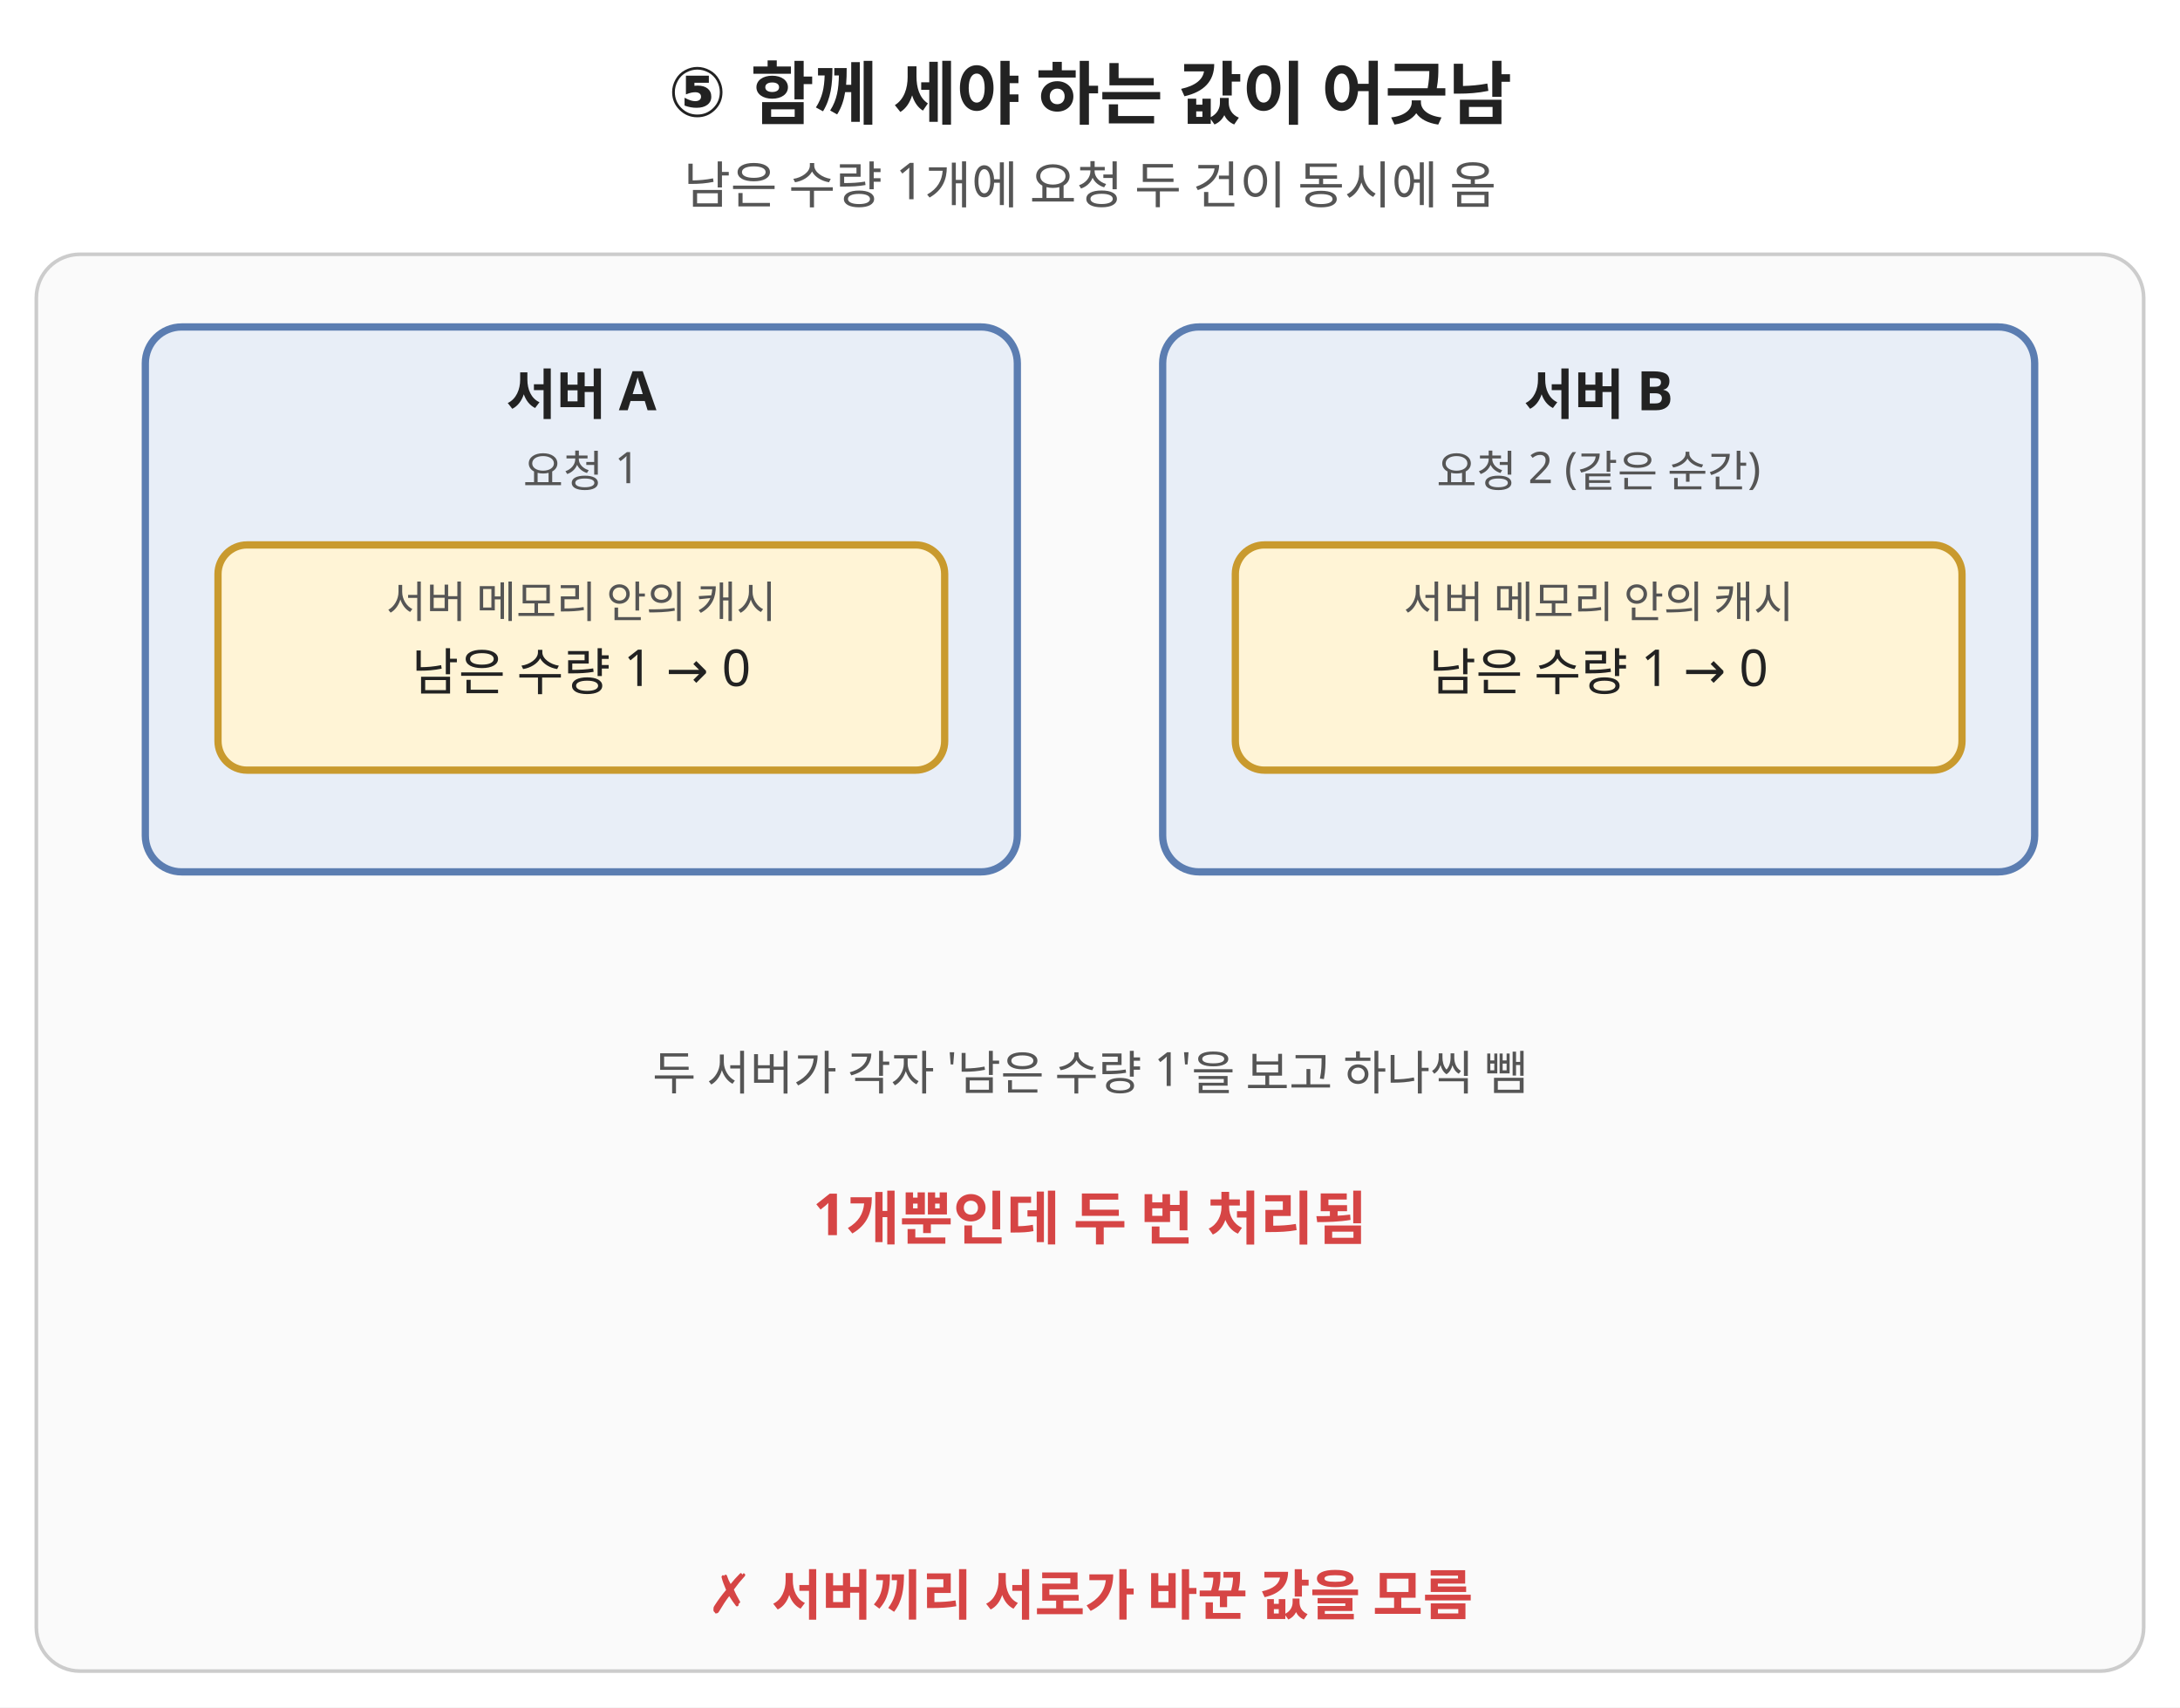
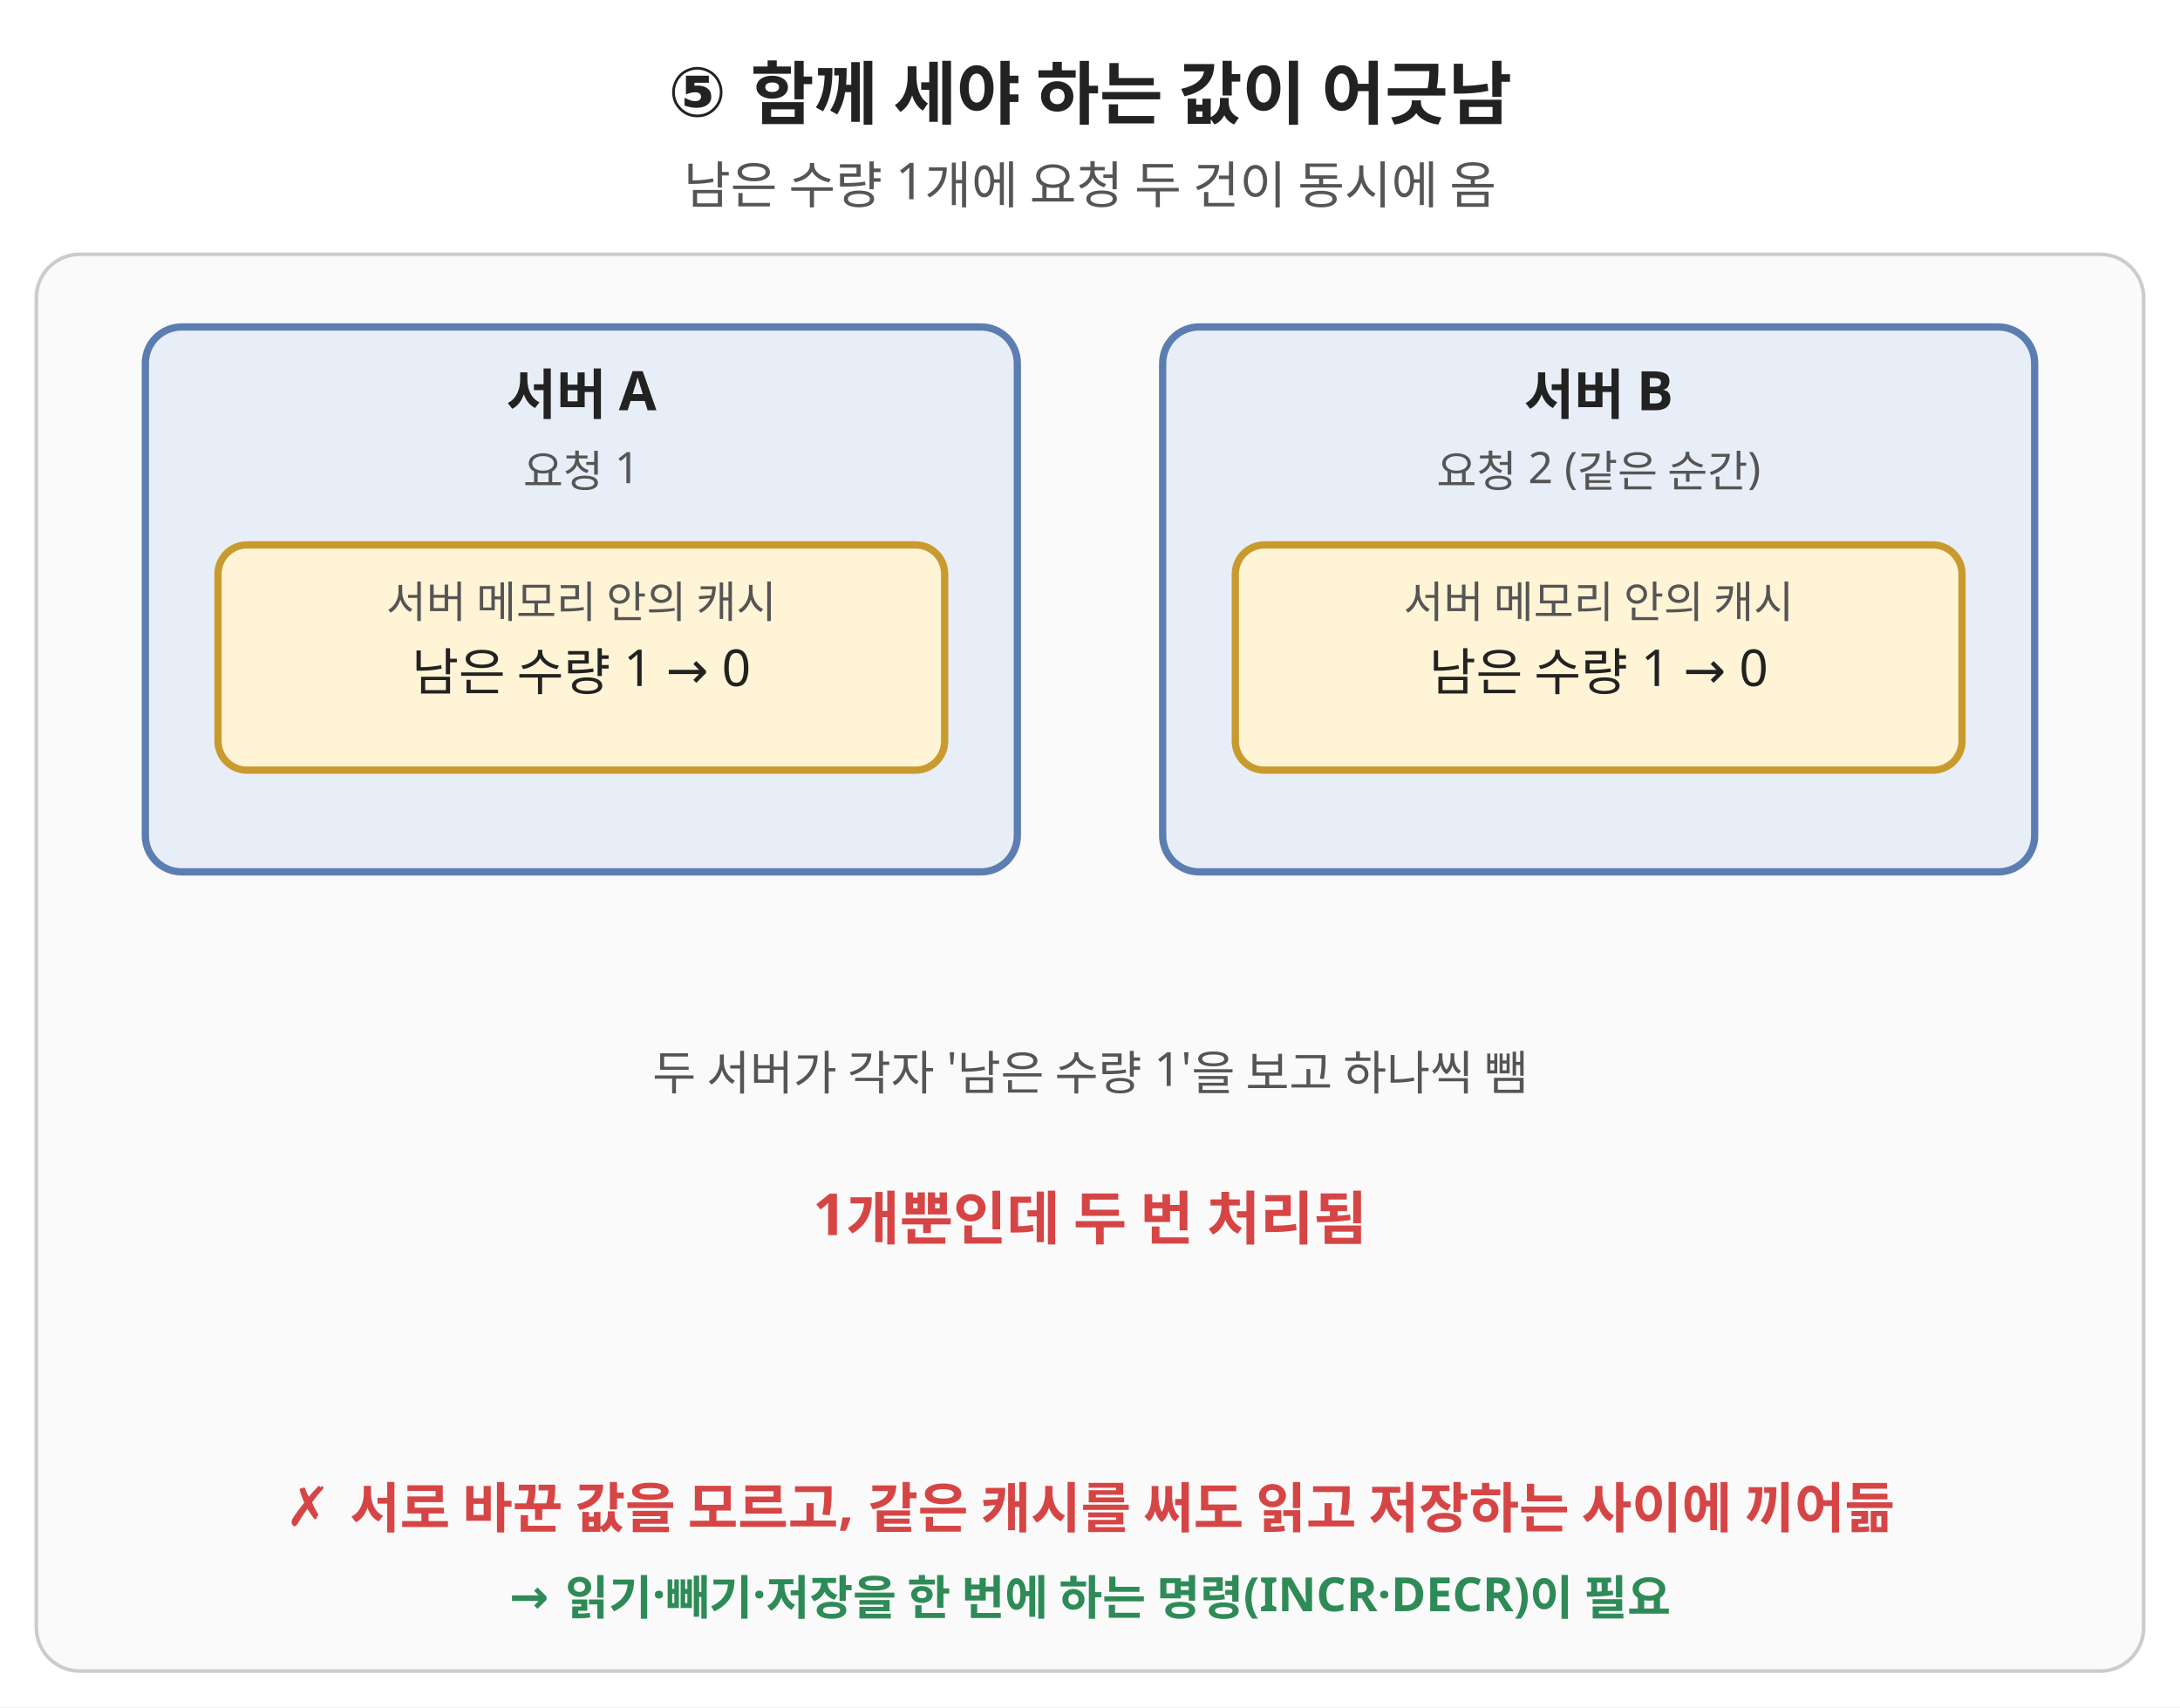
<svg xmlns="http://www.w3.org/2000/svg" viewBox="0 0 600 470" width="600" height="470" font-family="'Malgun Gothic','Apple SD Gothic Neo','Noto Sans KR','WenQuanYi Zen Hei',sans-serif">
  <defs>
    <marker id="a" viewBox="0 0 10 10" refX="9" refY="5" markerWidth="7" markerHeight="7" orient="auto-start-reverse">
      <path d="M0,0 L10,5 L0,10 z" fill="#444" />
    </marker>
    <marker id="ab" viewBox="0 0 10 10" refX="9" refY="5" markerWidth="7" markerHeight="7" orient="auto-start-reverse">
      <path d="M0,0 L10,5 L0,10 z" fill="#D64545" />
    </marker>
    <marker id="ag" viewBox="0 0 10 10" refX="9" refY="5" markerWidth="7" markerHeight="7" orient="auto-start-reverse">
      <path d="M0,0 L10,5 L0,10 z" fill="#2E8B57" />
    </marker>
  </defs>
  <rect width="600" height="470" fill="#FFFFFF" />
  <text x="300.0" y="32" font-size="19" fill="#222222" font-weight="bold" text-anchor="middle">⑤ 함께 세야 하는 값이 어긋남</text>
  <text x="300.0" y="56" font-size="14" fill="#555555" font-weight="normal" text-anchor="middle">남은 수량 1개에 요청 두 건이 동시에 옴</text>
  <rect x="10" y="70" width="580" height="390" rx="12" fill="#FAFAFA" stroke="#CCCCCC" stroke-width="1" />
  <rect x="40" y="90" width="240" height="150" rx="10" fill="#E8EEF7" stroke="#5B7DB1" stroke-width="2" />
  <text x="160.0" y="114" font-size="15" fill="#222222" font-weight="bold" text-anchor="middle">서버 A</text>
  <text x="160.0" y="134" font-size="12" fill="#555555" font-weight="normal" text-anchor="middle">요청 1</text>
  <rect x="320" y="90" width="240" height="150" rx="10" fill="#E8EEF7" stroke="#5B7DB1" stroke-width="2" />
  <text x="440.0" y="114" font-size="15" fill="#222222" font-weight="bold" text-anchor="middle">서버 B</text>
  <text x="440.0" y="134" font-size="12" fill="#555555" font-weight="normal" text-anchor="middle">요청 2 (같은 순간)</text>
  <rect x="60" y="150" width="200" height="62" rx="8" fill="#FFF4D6" stroke="#C99A2E" stroke-width="2" />
  <text x="160.0" y="170" font-size="12" fill="#555555" font-weight="normal" text-anchor="middle">서버 메모리 안의 캐시</text>
  <text x="160.0" y="190" font-size="14" fill="#222222" font-weight="normal" text-anchor="middle">남은 수량 1 → 0</text>
  <rect x="340" y="150" width="200" height="62" rx="8" fill="#FFF4D6" stroke="#C99A2E" stroke-width="2" />
  <text x="440.0" y="170" font-size="12" fill="#555555" font-weight="normal" text-anchor="middle">서버 메모리 안의 캐시</text>
  <text x="440.0" y="190" font-size="14" fill="#222222" font-weight="normal" text-anchor="middle">남은 수량 1 → 0</text>
  <text x="300.0" y="300" font-size="13" fill="#555555" font-weight="normal" text-anchor="middle">두 서버가 각자 '남은 수량 1'을 보고 하나씩 뺌</text>
  <text x="300.0" y="340" font-size="16" fill="#D64545" font-weight="bold" text-anchor="middle">1개뿐인데 두 번 처리됨</text>
-   <text x="300.0" y="444" font-size="15" fill="#D64545" font-weight="bold" text-anchor="middle">✗ 서버끼리 서로가 바꾼 값을 모름</text>
+   <text x="300.0" y="420" font-size="15" fill="#D64545" font-weight="bold" text-anchor="middle">✗ 서로 바꾼 값을 모르고, 같은 캐시를 써도 읽고 저장하는 사이에 끼어듦</text>
+   <text x="300.0" y="444" font-size="13" fill="#2E8B57" font-weight="bold" text-anchor="middle">→ 읽기·빼기·저장을 한 번에 하는 명령(INCR·DECR)이 필요</text>
</svg>
